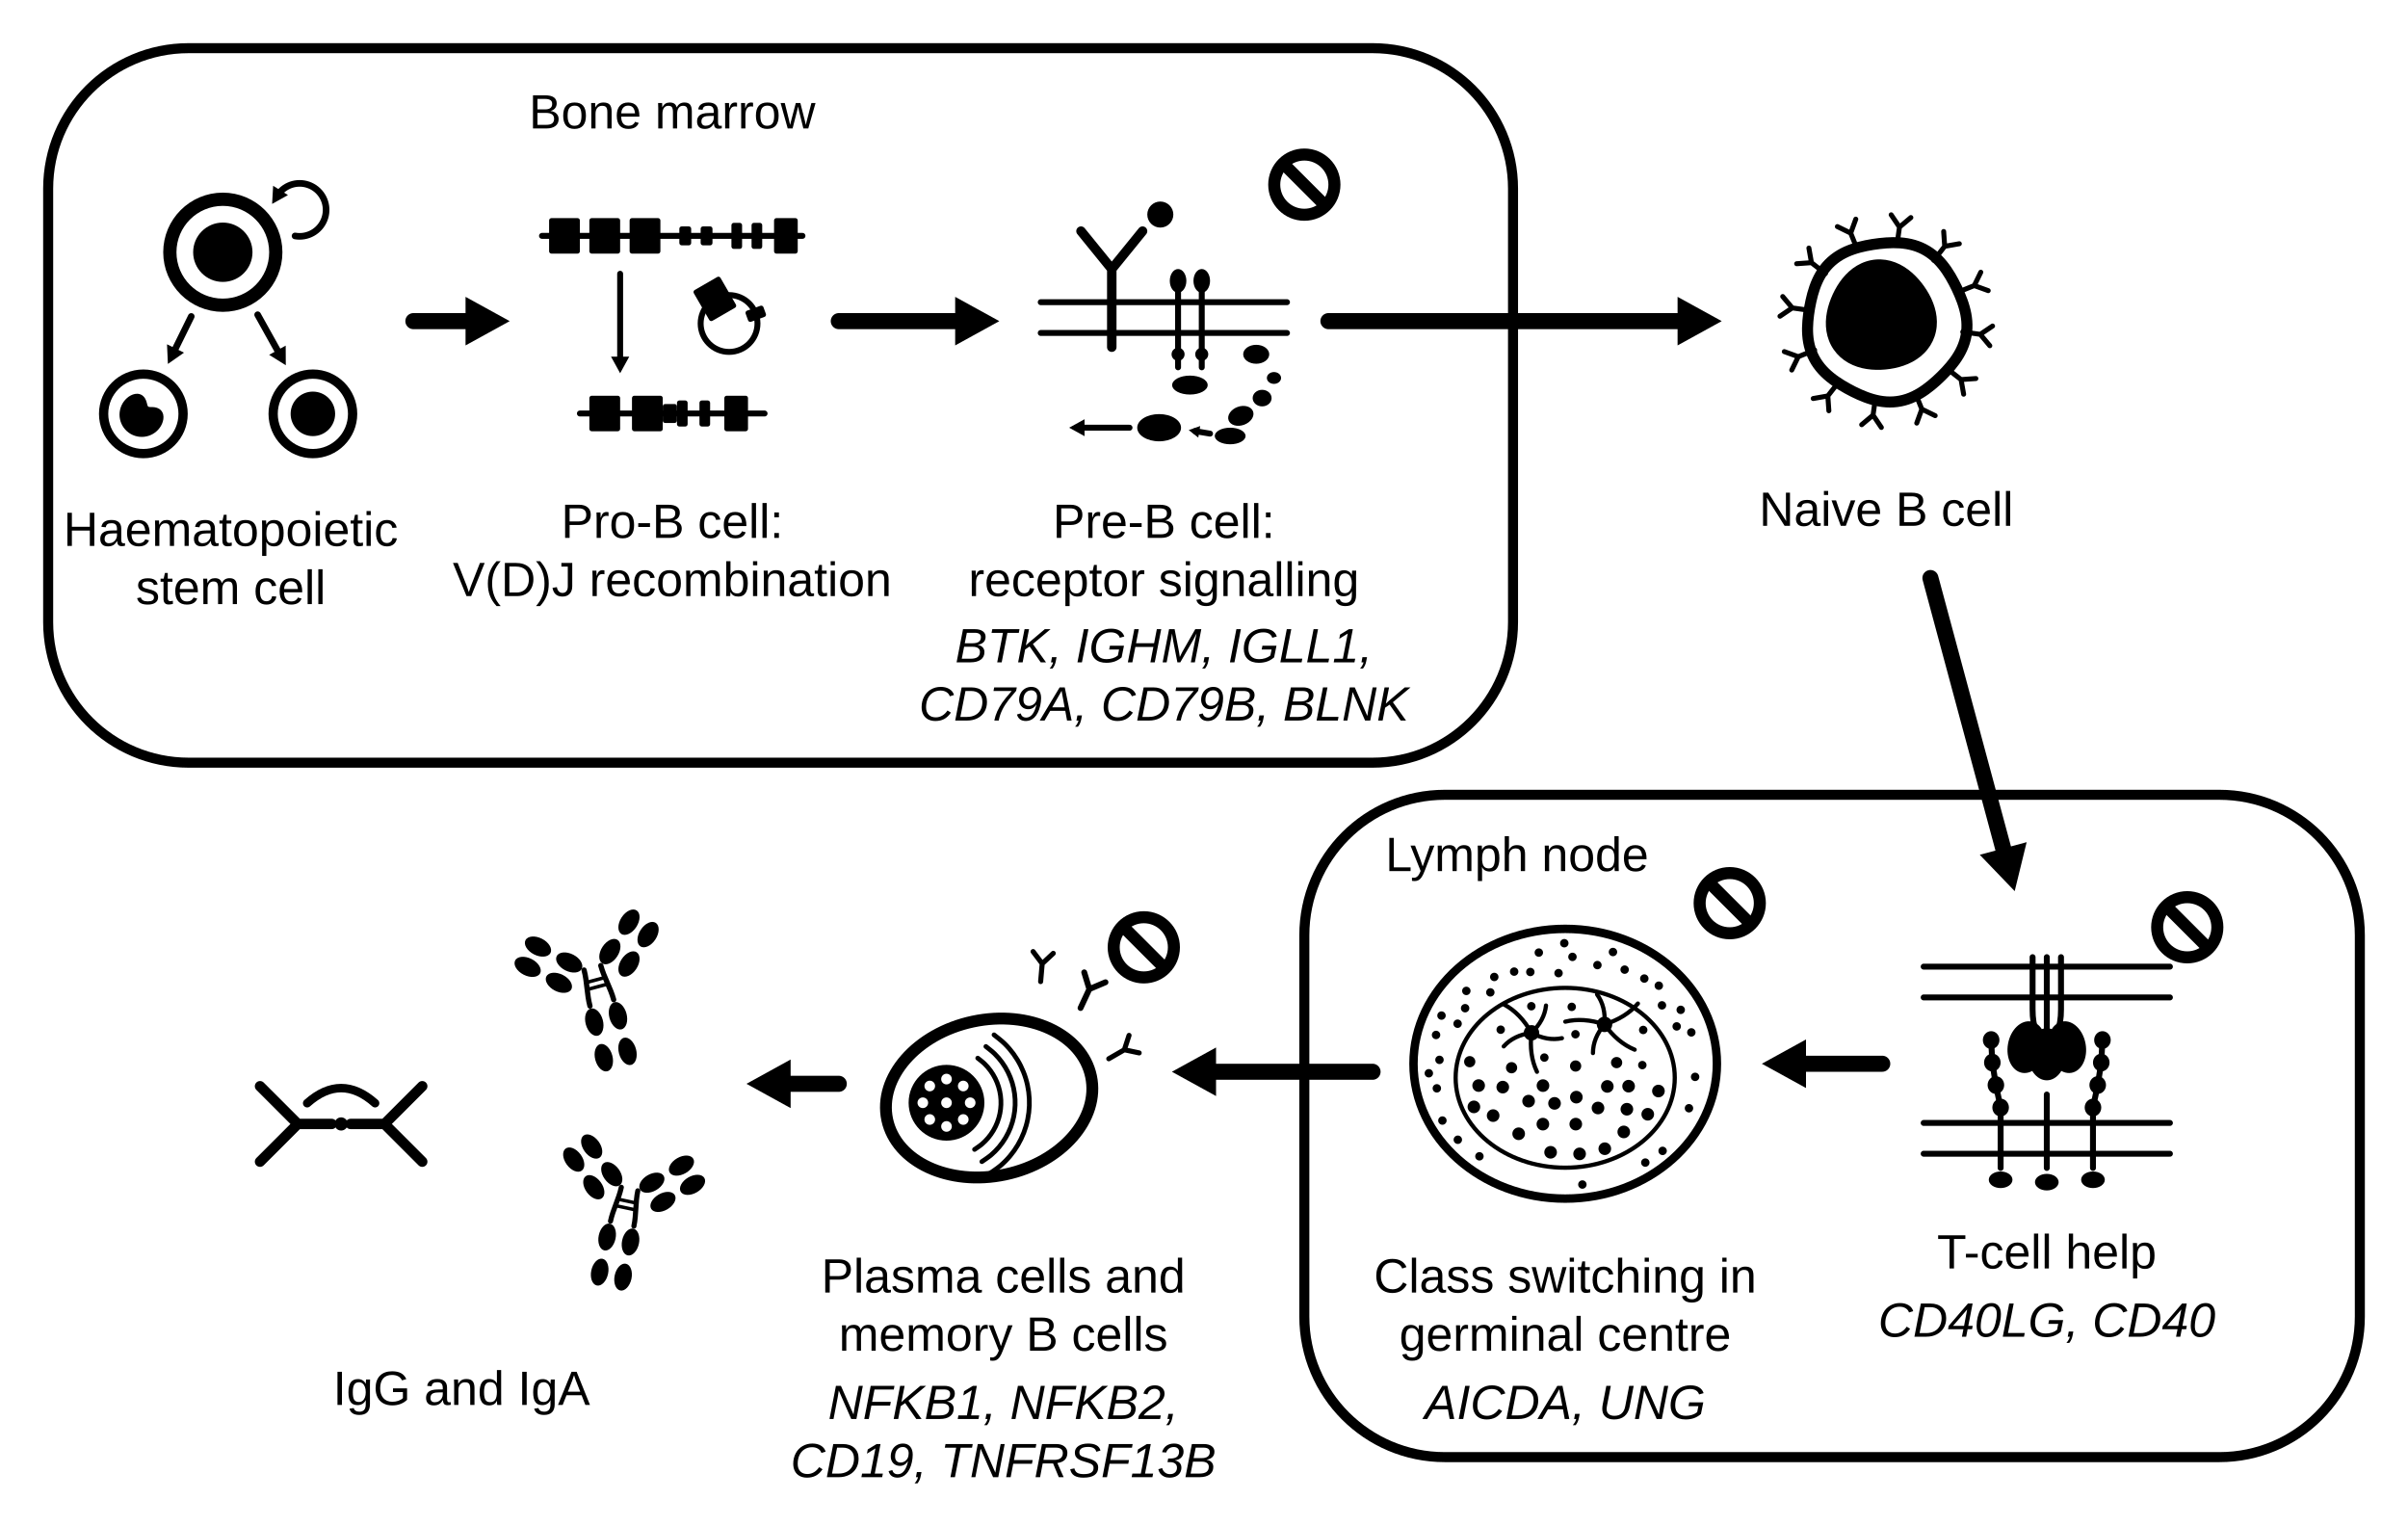
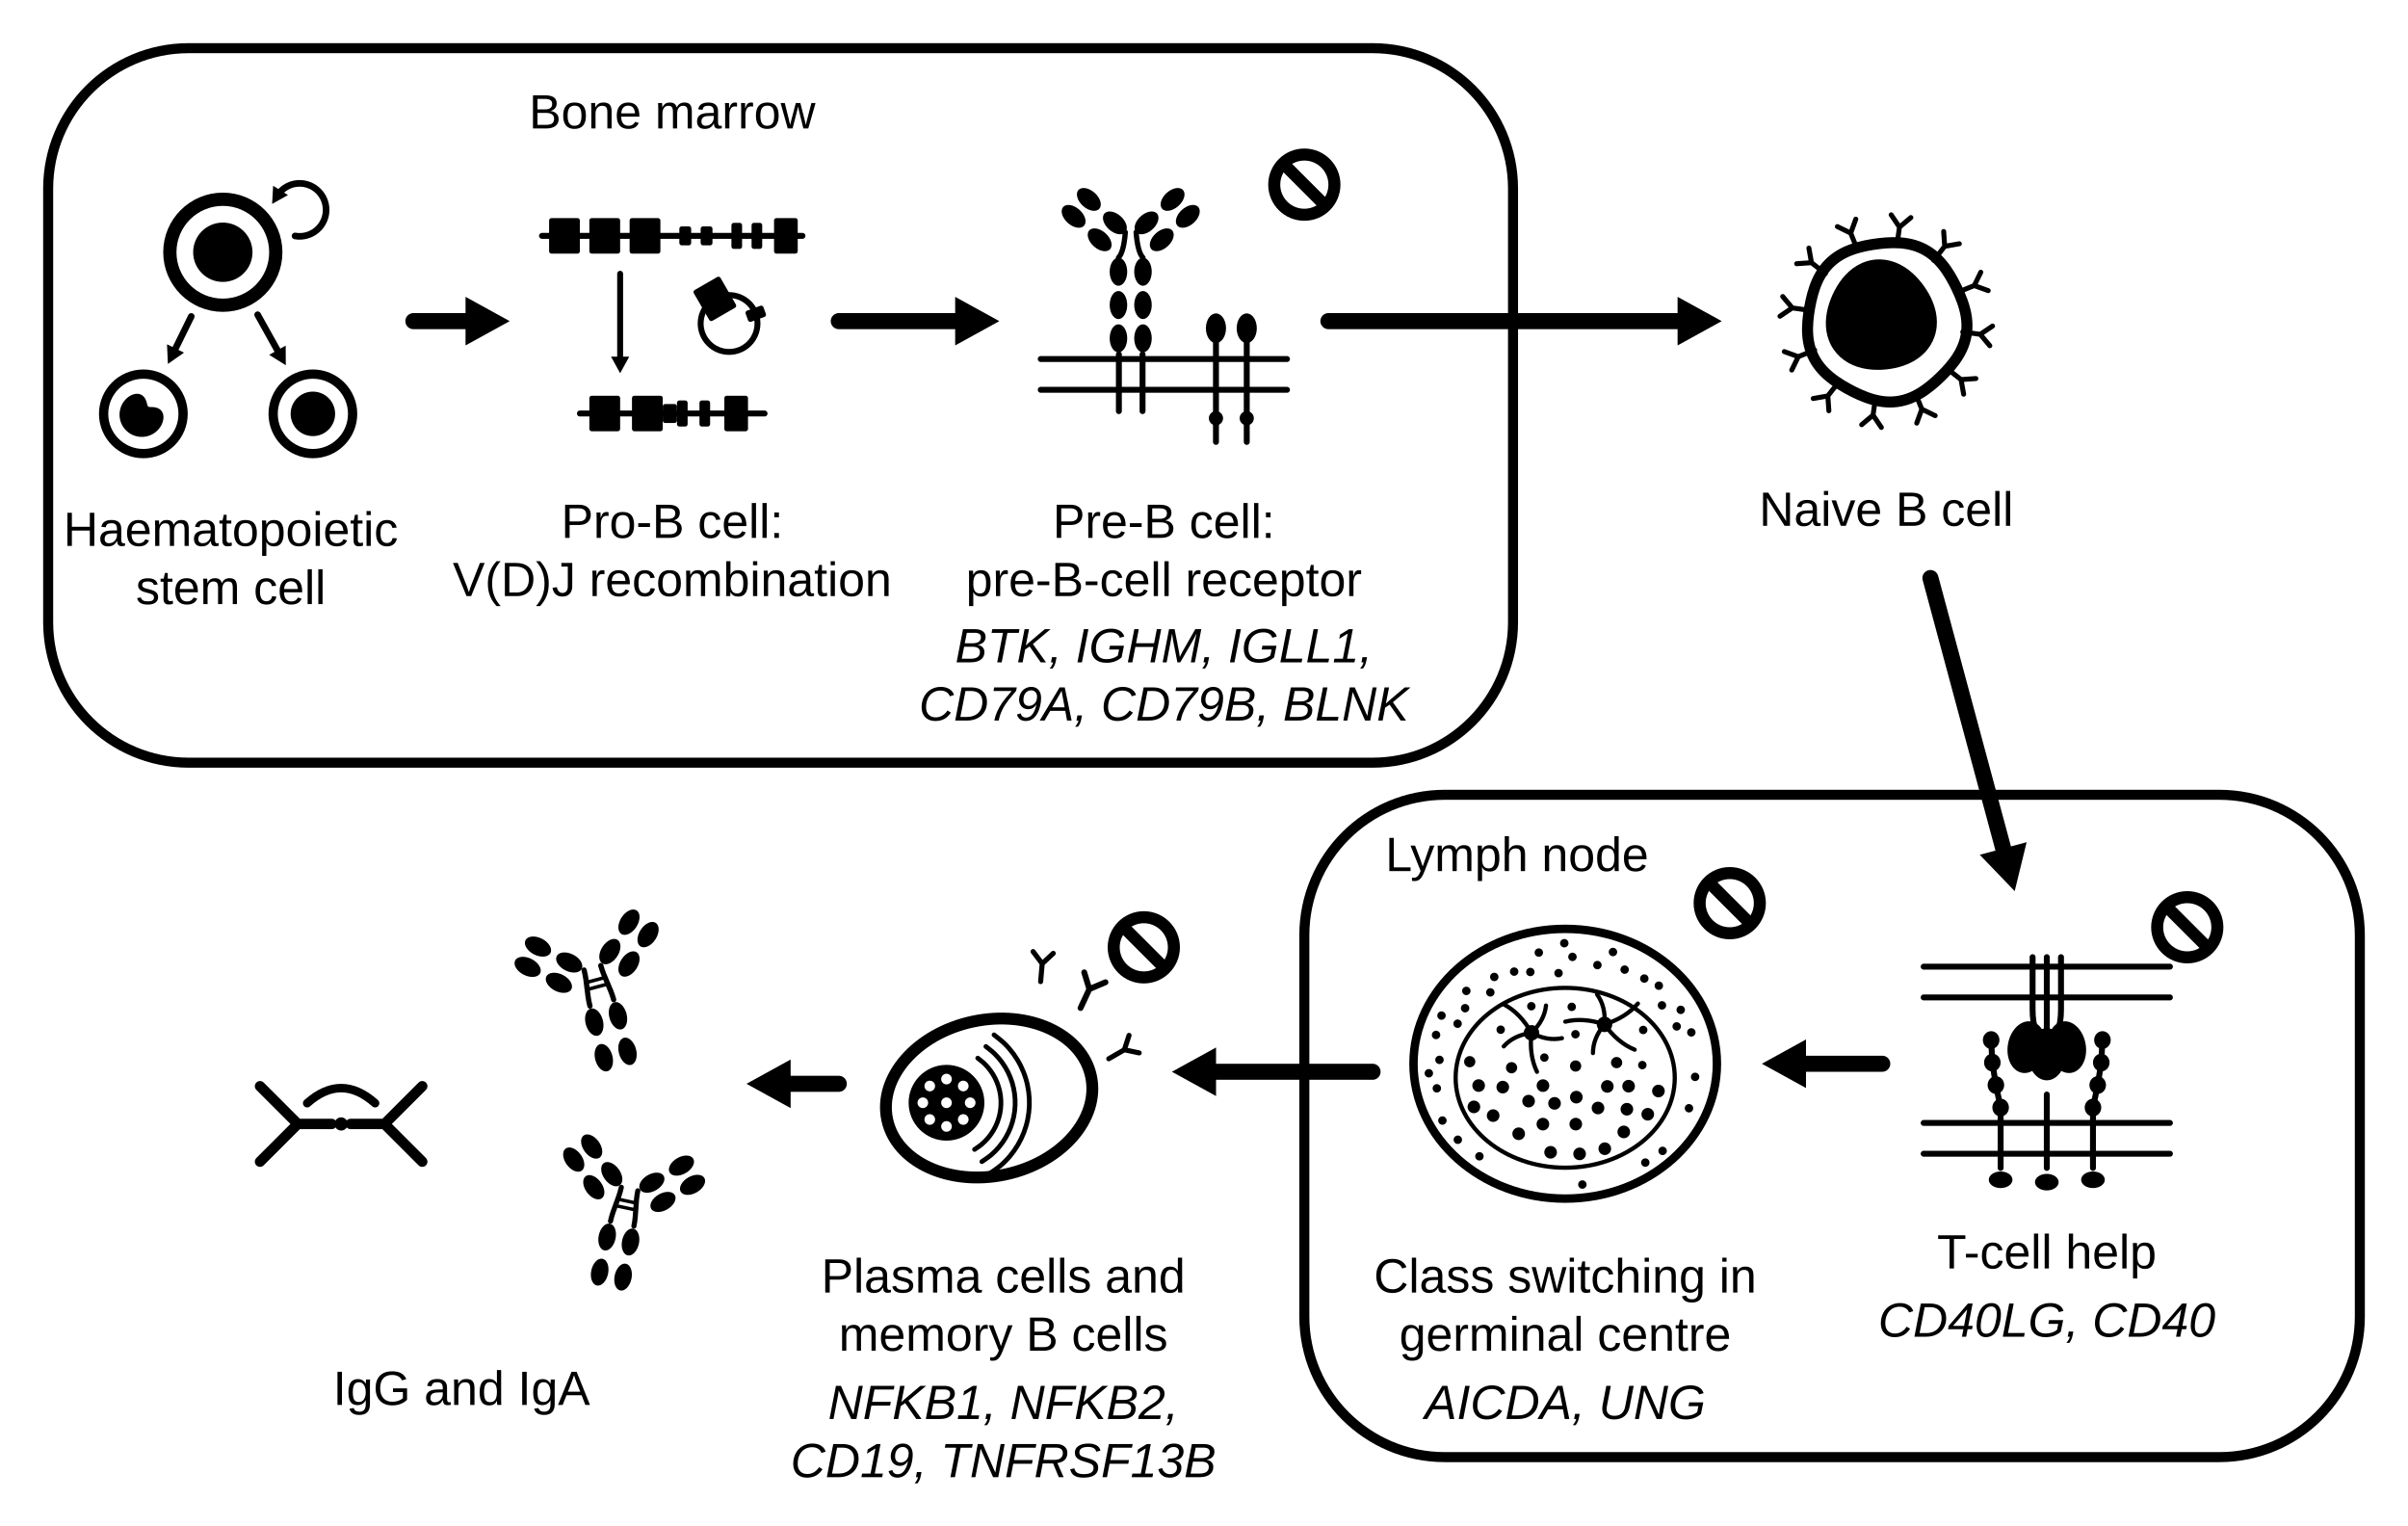
<svg xmlns="http://www.w3.org/2000/svg" viewBox="0 0 1200 760" width="1200" height="760" role="img" aria-labelledby="antibody-deficiency-blocks-mono-title">
  <defs />
  <rect x="24" y="24" width="730" height="356" rx="70" fill="none" stroke="#000000" stroke-width="5" />
  <rect x="650" y="396" width="526" height="330" rx="70" fill="none" stroke="#000000" stroke-width="5" />
  <path d="M206 160Q230 160 240.8 160" fill="none" stroke="#000000" stroke-width="8" stroke-linecap="round" />
  <polygon points="254,160 232,172.1 232,147.9" fill="#000000" />
  <path d="M418 160Q458 160 484.8 160" fill="none" stroke="#000000" stroke-width="8" stroke-linecap="round" />
  <polygon points="498,160 476,172.1 476,147.9" fill="#000000" />
  <path d="M662 160Q760 160 844.8 160" fill="none" stroke="#000000" stroke-width="8" stroke-linecap="round" />
  <polygon points="858,160 836,172.1 836,147.9" fill="#000000" />
  <path d="M962 288Q983 366 1000.57 431.25" fill="none" stroke="#000000" stroke-width="8" stroke-linecap="round" />
  <polygon points="1004,444 986.6,425.9 1009.96,419.61" fill="#000000" />
  <path d="M938 530Q908 530 891.2 530" fill="none" stroke="#000000" stroke-width="8" stroke-linecap="round" />
  <polygon points="878,530 900,517.9 900,542.1" fill="#000000" />
  <path d="M684 534Q634 534 597.2 534" fill="none" stroke="#000000" stroke-width="8" stroke-linecap="round" />
  <polygon points="584,534 606,521.9 606,546.1" fill="#000000" />
  <path d="M418 540Q395 540 385.2 540" fill="none" stroke="#000000" stroke-width="8" stroke-linecap="round" />
  <polygon points="372,540 394,527.9 394,552.1" fill="#000000" />
  <g transform="translate(115 160) scale(0.66) translate(-128 -128)">
    <path d="M176.53 63.7A20 20 0 1 0 166.11 29.61" fill="none" stroke="#000000" stroke-width="5" stroke-linecap="round" stroke-linejoin="round" />
    <polygon points="159.22,39.51 159.99,25.83 171.18,32.83" fill="#000000" />
    <path d="M98.17 124.46Q89.35 142.38 83.98 153.31" fill="none" stroke="#000000" stroke-width="5" stroke-linecap="round" stroke-linejoin="round" />
    <polygon points="80.54,160.31 79.86,145.49 92.69,151.8" fill="#000000" />
    <path d="M148.29 123.17Q158.92 142.24 165.75 154.5" fill="none" stroke="#000000" stroke-width="5" stroke-linecap="round" stroke-linejoin="round" />
    <polygon points="169.55,161.31 156.98,153.44 169.47,146.48" fill="#000000" />
    <circle cx="122" cy="76" r="40" fill="none" stroke="#000000" stroke-width="10" stroke-linecap="round" stroke-linejoin="round" />
    <circle cx="122" cy="76" r="22.4" fill="#000000" />
    <circle cx="62" cy="198" r="30" fill="none" stroke="#000000" stroke-width="7" stroke-linecap="round" stroke-linejoin="round" />
    <path d="M77 198.6C77.12 199.16 77.18 199.75 77.2 200.32C77.21 200.9 77.17 201.49 77.09 202.06C77.01 202.64 76.88 203.21 76.71 203.77C76.55 204.33 76.35 204.88 76.12 205.42C75.89 205.96 75.63 206.49 75.34 206.99C75.05 207.5 74.73 208 74.39 208.47C74.05 208.95 73.68 209.41 73.28 209.84C72.89 210.28 72.48 210.69 72.04 211.08C71.61 211.48 71.15 211.85 70.67 212.19C70.2 212.54 69.71 212.86 69.2 213.15C68.69 213.44 68.17 213.71 67.63 213.95C67.1 214.19 66.55 214.4 65.99 214.58C65.43 214.76 64.87 214.91 64.29 215.03C63.72 215.15 63.14 215.25 62.56 215.31C61.97 215.37 61.39 215.4 60.8 215.4C60.21 215.4 59.63 215.37 59.04 215.31C58.46 215.25 57.88 215.15 57.31 215.03C56.73 214.91 56.17 214.76 55.61 214.58C55.05 214.4 54.5 214.19 53.97 213.95C53.43 213.71 52.91 213.44 52.4 213.15C51.89 212.86 51.4 212.54 50.93 212.19C50.45 211.85 49.99 211.48 49.56 211.08C49.12 210.69 48.71 210.28 48.32 209.84C47.92 209.41 47.55 208.95 47.21 208.47C46.86 208 46.54 207.51 46.25 207C45.96 206.49 45.69 205.97 45.45 205.43C45.21 204.9 45 204.35 44.82 203.79C44.64 203.23 44.49 202.67 44.37 202.09C44.25 201.52 44.15 200.94 44.09 200.36C44.03 199.77 44 199.19 44 198.6C44 198.01 44.03 197.43 44.09 196.84C44.15 196.26 44.25 195.68 44.37 195.11C44.49 194.53 44.64 193.97 44.82 193.41C45 192.85 45.21 192.3 45.45 191.77C45.69 191.23 45.96 190.71 46.25 190.2C46.54 189.69 46.87 189.2 47.21 188.73C47.55 188.25 47.93 187.8 48.32 187.36C48.71 186.93 49.13 186.51 49.57 186.12C50 185.74 50.47 185.37 50.94 185.03C51.42 184.7 51.92 184.39 52.44 184.12C52.95 183.85 53.49 183.6 54.04 183.41C54.58 183.22 55.15 183.06 55.72 182.96C56.29 182.86 56.87 182.81 57.45 182.83C58.02 182.86 58.61 182.93 59.17 183.1C59.73 183.26 60.29 183.5 60.8 183.81C61.31 184.12 61.8 184.52 62.23 184.97C62.66 185.42 63.05 185.95 63.37 186.5C63.7 187.04 63.96 187.66 64.17 188.22C64.39 188.79 64.53 189.39 64.67 189.91C64.81 190.42 64.89 190.91 65.01 191.3C65.14 191.69 65.24 192.01 65.42 192.25C65.6 192.48 65.8 192.62 66.1 192.72C66.39 192.82 66.76 192.82 67.19 192.85C67.62 192.87 68.15 192.83 68.7 192.86C69.25 192.89 69.88 192.91 70.49 193.01C71.1 193.11 71.75 193.24 72.35 193.46C72.94 193.67 73.54 193.96 74.05 194.29C74.57 194.63 75.04 195.04 75.44 195.49C75.83 195.93 76.16 196.44 76.42 196.96C76.68 197.48 76.87 198.04 77 198.6Z" fill="#000000" />
    <circle cx="190" cy="198" r="30" fill="none" stroke="#000000" stroke-width="7" stroke-linecap="round" stroke-linejoin="round" />
    <circle cx="190" cy="198" r="16.8" fill="#000000" />
  </g>
  <g transform="translate(335 160) scale(0.59) translate(-128 -128)">
    <path d="M18 56H238" fill="none" stroke="#000000" stroke-width="5" stroke-linecap="round" stroke-linejoin="round" />
    <rect x="24" y="41" width="26" height="30" rx="2" fill="#000000" />
    <rect x="58" y="41" width="26" height="30" rx="2" fill="#000000" />
    <rect x="92" y="41" width="26" height="30" rx="2" fill="#000000" />
    <rect x="134" y="48" width="10" height="16" rx="2" fill="#000000" />
    <rect x="152" y="48" width="10" height="16" rx="2" fill="#000000" />
    <rect x="178" y="45" width="9" height="22" rx="2" fill="#000000" />
    <rect x="195" y="45" width="9" height="22" rx="2" fill="#000000" />
    <rect x="214" y="41" width="20" height="30" rx="2" fill="#000000" />
    <path d="M84 88Q84 130 84 163.6" fill="none" stroke="#000000" stroke-width="5" stroke-linecap="round" stroke-linejoin="round" />
    <polygon points="84,172 76.3,158 91.7,158" fill="#000000" />
    <circle cx="176" cy="130" r="24" fill="none" stroke="#000000" stroke-width="5" stroke-linecap="round" stroke-linejoin="round" />
    <g transform="rotate(-30 176 130)">
      <rect x="163" y="91" width="26" height="30" rx="2" fill="#000000" />
    </g>
    <g transform="rotate(70 176 130)">
      <rect x="171" y="98" width="10" height="16" rx="2" fill="#000000" />
    </g>
    <path d="M50 206H206" fill="none" stroke="#000000" stroke-width="5" stroke-linecap="round" stroke-linejoin="round" />
    <rect x="58" y="191" width="26" height="30" rx="2" fill="#000000" />
    <rect x="94" y="191" width="26" height="30" rx="2" fill="#000000" />
    <rect x="120" y="198" width="12" height="16" rx="2" fill="#000000" />
    <rect x="132" y="195" width="9" height="22" rx="2" fill="#000000" />
    <rect x="151" y="195" width="9" height="22" rx="2" fill="#000000" />
    <rect x="172" y="191" width="20" height="30" rx="2" fill="#000000" />
  </g>
  <g transform="translate(580 160) scale(0.59) translate(-128 -128)">
-     <path d="M24 112H232M24 138H232" fill="none" stroke="#000000" stroke-width="5" stroke-linecap="round" stroke-linejoin="round" />
-     <path d="M84 150V84M84 84L58 52M84 84L110 52" fill="none" stroke="#000000" stroke-width="8" stroke-linecap="round" stroke-linejoin="round" />
-     <circle cx="125" cy="38" r="11" fill="#000000" />
-     <path d="M140 102V167" fill="none" stroke="#000000" stroke-width="5" stroke-linecap="round" stroke-linejoin="round" />
-     <ellipse cx="140" cy="94" rx="7" ry="10" fill="#000000" />
-     <circle cx="140" cy="156" r="5.5" fill="#000000" />
-     <path d="M160 102V167" fill="none" stroke="#000000" stroke-width="5" stroke-linecap="round" stroke-linejoin="round" />
-     <ellipse cx="160" cy="94" rx="7" ry="10" fill="#000000" />
-     <circle cx="160" cy="156" r="5.5" fill="#000000" />
-     <ellipse cx="150" cy="182" rx="15" ry="8" fill="#000000" />
-     <ellipse cx="206" cy="156" rx="11" ry="8" fill="#000000" />
-     <ellipse cx="221" cy="176" rx="6" ry="5" fill="#000000" />
-     <ellipse cx="211" cy="193" rx="8" ry="7" fill="#000000" />
-     <ellipse cx="193" cy="208" rx="11" ry="8" transform="rotate(-20 193 208)" fill="#000000" />
-     <ellipse cx="184" cy="225" rx="13" ry="7" fill="#000000" />
-     <ellipse cx="124" cy="218" rx="18.5" ry="11.5" fill="#000000" />
-     <path d="M167 223Q158 221.5 154.33 220.89" fill="none" stroke="#000000" stroke-width="5" stroke-linecap="round" stroke-linejoin="round" />
-     <polygon points="149,220 158.69,216.6 157.06,226.36" fill="#000000" />
-     <path d="M99 218Q73.5 218 55.8 218" fill="none" stroke="#000000" stroke-width="5" stroke-linecap="round" stroke-linejoin="round" />
-     <polygon points="48,218 61,210.85 61,225.15" fill="#000000" />
+     <path d="M24 160H232M24 186H232" fill="none" stroke="#000000" stroke-width="5" stroke-linecap="round" stroke-linejoin="round" />
+     <path d="M95.44 52.95Q94.08 70 89.64 74.44" fill="none" stroke="#000000" stroke-width="4.44" stroke-linecap="round" stroke-linejoin="round" />
+     <ellipse cx="86.64" cy="45.03" rx="7.4" ry="11.84" transform="rotate(-48 86.64 45.03)" fill="#000000" />
+     <ellipse cx="64.64" cy="25.22" rx="7.4" ry="11.84" transform="rotate(-48 64.64 25.22)" fill="#000000" />
+     <ellipse cx="73.77" cy="59.32" rx="7.4" ry="11.84" transform="rotate(-48 73.77 59.32)" fill="#000000" />
+     <ellipse cx="51.77" cy="39.52" rx="7.4" ry="11.84" transform="rotate(-48 51.77 39.52)" fill="#000000" />
+     <ellipse cx="89.64" cy="86.28" rx="7.4" ry="11.84" fill="#000000" />
+     <ellipse cx="89.64" cy="114.4" rx="7.4" ry="11.84" fill="#000000" />
+     <ellipse cx="89.64" cy="142.52" rx="7.4" ry="11.84" fill="#000000" />
+     <path d="M104.56 52.95Q105.92 70 110.36 74.44" fill="none" stroke="#000000" stroke-width="4.44" stroke-linecap="round" stroke-linejoin="round" />
+     <ellipse cx="113.36" cy="45.03" rx="7.4" ry="11.84" transform="rotate(48 113.36 45.03)" fill="#000000" />
+     <ellipse cx="135.36" cy="25.22" rx="7.4" ry="11.84" transform="rotate(48 135.36 25.22)" fill="#000000" />
+     <ellipse cx="126.23" cy="59.32" rx="7.4" ry="11.84" transform="rotate(48 126.23 59.32)" fill="#000000" />
+     <ellipse cx="148.23" cy="39.52" rx="7.4" ry="11.84" transform="rotate(48 148.23 39.52)" fill="#000000" />
+     <ellipse cx="110.36" cy="86.28" rx="7.4" ry="11.84" fill="#000000" />
+     <ellipse cx="110.36" cy="114.4" rx="7.4" ry="11.84" fill="#000000" />
+     <ellipse cx="110.36" cy="142.52" rx="7.4" ry="11.84" fill="#000000" />
+     <path d="M90 156V204M110 156V204" fill="none" stroke="#000000" stroke-width="5" stroke-linecap="round" stroke-linejoin="round" />
+     <path d="M172 144V230" fill="none" stroke="#000000" stroke-width="5" stroke-linecap="round" stroke-linejoin="round" />
+     <ellipse cx="172" cy="134" rx="8.5" ry="12.5" fill="#000000" />
+     <circle cx="172" cy="210" r="6" fill="#000000" />
+     <path d="M198 144V230" fill="none" stroke="#000000" stroke-width="5" stroke-linecap="round" stroke-linejoin="round" />
+     <ellipse cx="198" cy="134" rx="8.5" ry="12.5" fill="#000000" />
+     <circle cx="198" cy="210" r="6" fill="#000000" />
  </g>
  <g transform="translate(940 160) scale(0.55) translate(-128 -128)">
    <g transform="rotate(8 128 128)">
      <path d="M0 6L0 -10M0 -10L-9 -20M0 -10L9 -20" transform="translate(128 52) rotate(0) scale(1)" fill="none" stroke="#000000" stroke-width="4.5" stroke-linecap="round" stroke-linejoin="round" />
    </g>
    <g transform="rotate(38 128 128)">
      <path d="M0 6L0 -10M0 -10L-9 -20M0 -10L9 -20" transform="translate(128 52) rotate(0) scale(1)" fill="none" stroke="#000000" stroke-width="4.5" stroke-linecap="round" stroke-linejoin="round" />
    </g>
    <g transform="rotate(68 128 128)">
      <path d="M0 6L0 -10M0 -10L-9 -20M0 -10L9 -20" transform="translate(128 52) rotate(0) scale(1)" fill="none" stroke="#000000" stroke-width="4.5" stroke-linecap="round" stroke-linejoin="round" />
    </g>
    <g transform="rotate(98 128 128)">
      <path d="M0 6L0 -10M0 -10L-9 -20M0 -10L9 -20" transform="translate(128 52) rotate(0) scale(1)" fill="none" stroke="#000000" stroke-width="4.5" stroke-linecap="round" stroke-linejoin="round" />
    </g>
    <g transform="rotate(128 128 128)">
      <path d="M0 6L0 -10M0 -10L-9 -20M0 -10L9 -20" transform="translate(128 52) rotate(0) scale(1)" fill="none" stroke="#000000" stroke-width="4.5" stroke-linecap="round" stroke-linejoin="round" />
    </g>
    <g transform="rotate(158 128 128)">
      <path d="M0 6L0 -10M0 -10L-9 -20M0 -10L9 -20" transform="translate(128 52) rotate(0) scale(1)" fill="none" stroke="#000000" stroke-width="4.5" stroke-linecap="round" stroke-linejoin="round" />
    </g>
    <g transform="rotate(188 128 128)">
      <path d="M0 6L0 -10M0 -10L-9 -20M0 -10L9 -20" transform="translate(128 52) rotate(0) scale(1)" fill="none" stroke="#000000" stroke-width="4.5" stroke-linecap="round" stroke-linejoin="round" />
    </g>
    <g transform="rotate(218 128 128)">
      <path d="M0 6L0 -10M0 -10L-9 -20M0 -10L9 -20" transform="translate(128 52) rotate(0) scale(1)" fill="none" stroke="#000000" stroke-width="4.5" stroke-linecap="round" stroke-linejoin="round" />
    </g>
    <g transform="rotate(248 128 128)">
      <path d="M0 6L0 -10M0 -10L-9 -20M0 -10L9 -20" transform="translate(128 52) rotate(0) scale(1)" fill="none" stroke="#000000" stroke-width="4.5" stroke-linecap="round" stroke-linejoin="round" />
    </g>
    <g transform="rotate(278 128 128)">
      <path d="M0 6L0 -10M0 -10L-9 -20M0 -10L9 -20" transform="translate(128 52) rotate(0) scale(1)" fill="none" stroke="#000000" stroke-width="4.5" stroke-linecap="round" stroke-linejoin="round" />
    </g>
    <g transform="rotate(308 128 128)">
      <path d="M0 6L0 -10M0 -10L-9 -20M0 -10L9 -20" transform="translate(128 52) rotate(0) scale(1)" fill="none" stroke="#000000" stroke-width="4.5" stroke-linecap="round" stroke-linejoin="round" />
    </g>
    <g transform="rotate(338 128 128)">
      <path d="M0 6L0 -10M0 -10L-9 -20M0 -10L9 -20" transform="translate(128 52) rotate(0) scale(1)" fill="none" stroke="#000000" stroke-width="4.5" stroke-linecap="round" stroke-linejoin="round" />
    </g>
    <path d="M200.97 128C201.13 130.12 201.18 132.27 201.08 134.39C200.98 136.52 200.75 138.66 200.38 140.76C200.01 142.86 199.5 144.95 198.86 146.99C198.22 149.02 197.44 151.02 196.56 152.95C195.69 154.89 194.68 156.77 193.6 158.59C192.53 160.41 191.35 162.17 190.13 163.87C188.9 165.57 187.6 167.21 186.27 168.8C184.94 170.4 183.56 171.94 182.16 173.44C180.76 174.95 179.32 176.42 177.85 177.85C176.39 179.29 174.9 180.7 173.38 182.08C171.85 183.45 170.3 184.81 168.69 186.11C167.09 187.42 165.45 188.7 163.74 189.91C162.04 191.12 160.3 192.3 158.48 193.38C156.67 194.45 154.8 195.47 152.88 196.36C150.96 197.26 148.97 198.07 146.95 198.74C144.93 199.4 142.85 199.96 140.76 200.36C138.67 200.77 136.53 201.04 134.4 201.17C132.27 201.3 130.12 201.28 128 201.15C125.88 201.01 123.75 200.73 121.67 200.36C119.59 199.98 117.52 199.47 115.5 198.9C113.47 198.33 111.48 197.65 109.53 196.93C107.57 196.21 105.66 195.41 103.77 194.58C101.88 193.74 100.02 192.86 98.18 191.94C96.35 191.02 94.53 190.07 92.74 189.07C90.94 188.08 89.16 187.06 87.41 185.97C85.65 184.89 83.9 183.77 82.2 182.58C80.5 181.39 78.8 180.15 77.18 178.82C75.55 177.49 73.95 176.1 72.45 174.61C70.95 173.13 69.49 171.56 68.15 169.91C66.81 168.26 65.55 166.51 64.42 164.71C63.3 162.9 62.28 161 61.39 159.06C60.51 157.12 59.75 155.1 59.12 153.07C58.49 151.04 58 148.94 57.62 146.86C57.24 144.77 57 142.65 56.84 140.55C56.68 138.44 56.64 136.33 56.66 134.24C56.68 132.15 56.81 130.07 56.97 128C57.13 125.93 57.36 123.88 57.63 121.84C57.9 119.8 58.22 117.78 58.57 115.76C58.93 113.74 59.32 111.73 59.77 109.72C60.21 107.71 60.69 105.7 61.25 103.7C61.8 101.71 62.4 99.71 63.1 97.73C63.79 95.76 64.55 93.79 65.42 91.87C66.29 89.95 67.24 88.04 68.31 86.21C69.39 84.38 70.56 82.58 71.85 80.88C73.13 79.19 74.54 77.55 76.03 76.03C77.53 74.51 79.14 73.08 80.81 71.77C82.49 70.45 84.27 69.25 86.1 68.15C87.92 67.06 89.82 66.09 91.74 65.2C93.67 64.32 95.65 63.56 97.63 62.87C99.61 62.17 101.62 61.59 103.63 61.05C105.64 60.51 107.66 60.06 109.68 59.64C111.7 59.23 113.73 58.87 115.75 58.55C117.78 58.23 119.81 57.95 121.85 57.72C123.89 57.48 125.94 57.28 128 57.15C130.06 57.01 132.14 56.91 134.22 56.9C136.3 56.89 138.41 56.94 140.5 57.09C142.6 57.25 144.71 57.48 146.8 57.84C148.89 58.2 150.98 58.66 153.02 59.26C155.06 59.86 157.09 60.58 159.04 61.43C160.99 62.28 162.91 63.27 164.74 64.37C166.57 65.46 168.33 66.7 170 68.02C171.67 69.33 173.26 70.78 174.76 72.27C176.26 73.77 177.67 75.37 179 77C180.34 78.63 181.58 80.33 182.76 82.05C183.94 83.77 185.05 85.54 186.11 87.31C187.17 89.09 188.17 90.89 189.13 92.71C190.1 94.52 191.02 96.35 191.9 98.2C192.78 100.06 193.64 101.92 194.44 103.82C195.24 105.72 196.02 107.63 196.72 109.59C197.42 111.54 198.09 113.52 198.65 115.54C199.22 117.56 199.73 119.61 200.12 121.69C200.5 123.77 200.81 125.88 200.97 128Z" fill="none" stroke="#000000" stroke-width="10" stroke-linecap="round" stroke-linejoin="round" />
    <path d="M173.59 124C173.76 125.47 173.86 126.96 173.87 128.45C173.89 129.94 173.83 131.45 173.69 132.94C173.54 134.43 173.32 135.93 173 137.4C172.69 138.87 172.3 140.34 171.82 141.77C171.34 143.2 170.77 144.61 170.13 145.98C169.48 147.34 168.75 148.68 167.96 149.96C167.16 151.23 166.28 152.47 165.34 153.65C164.41 154.83 163.4 155.95 162.34 157.01C161.29 158.07 160.17 159.08 159.02 160.02C157.86 160.95 156.65 161.83 155.42 162.64C154.19 163.46 152.92 164.2 151.64 164.9C150.35 165.59 149.03 166.21 147.7 166.79C146.38 167.37 145.03 167.88 143.68 168.35C142.33 168.82 140.97 169.23 139.6 169.61C138.23 169.98 136.86 170.3 135.48 170.59C134.11 170.87 132.73 171.11 131.34 171.32C129.96 171.53 128.57 171.69 127.18 171.82C125.79 171.95 124.4 172.04 123 172.09C121.6 172.14 120.2 172.15 118.79 172.12C117.38 172.09 115.97 172.02 114.55 171.9C113.14 171.78 111.72 171.62 110.3 171.39C108.88 171.17 107.46 170.9 106.05 170.57C104.64 170.23 103.23 169.84 101.84 169.38C100.45 168.93 99.06 168.41 97.7 167.81C96.35 167.22 95.01 166.56 93.71 165.83C92.41 165.1 91.14 164.3 89.92 163.43C88.7 162.56 87.51 161.61 86.39 160.61C85.27 159.6 84.2 158.52 83.2 157.39C82.21 156.26 81.27 155.06 80.41 153.83C79.55 152.59 78.75 151.29 78.04 149.96C77.33 148.63 76.7 147.24 76.15 145.85C75.6 144.45 75.13 143.01 74.74 141.57C74.35 140.12 74.04 138.65 73.8 137.18C73.57 135.71 73.41 134.23 73.32 132.76C73.23 131.29 73.22 129.81 73.27 128.35C73.31 126.89 73.43 125.44 73.59 124C73.76 122.56 73.98 121.14 74.25 119.74C74.52 118.33 74.84 116.94 75.2 115.57C75.56 114.2 75.97 112.85 76.41 111.52C76.85 110.18 77.33 108.87 77.85 107.57C78.36 106.27 78.91 104.98 79.5 103.71C80.08 102.45 80.7 101.19 81.35 99.96C82.01 98.72 82.7 97.5 83.43 96.29C84.16 95.09 84.93 93.9 85.74 92.73C86.55 91.57 87.4 90.42 88.3 89.3C89.21 88.19 90.15 87.09 91.15 86.04C92.14 84.98 93.18 83.95 94.28 82.98C95.37 82 96.51 81.06 97.7 80.19C98.89 79.31 100.14 78.48 101.42 77.72C102.7 76.96 104.03 76.26 105.4 75.64C106.76 75.02 108.17 74.46 109.6 74C111.03 73.53 112.5 73.14 113.98 72.84C115.46 72.54 116.96 72.32 118.47 72.2C119.97 72.07 121.49 72.04 123 72.09C124.51 72.14 126.02 72.28 127.51 72.5C128.99 72.73 130.47 73.04 131.92 73.42C133.36 73.8 134.79 74.27 136.18 74.8C137.57 75.33 138.93 75.94 140.25 76.6C141.57 77.26 142.86 77.99 144.1 78.75C145.34 79.52 146.54 80.35 147.7 81.21C148.87 82.07 149.99 82.98 151.07 83.92C152.15 84.85 153.19 85.82 154.2 86.82C155.2 87.82 156.17 88.85 157.1 89.9C158.04 90.94 158.94 92.02 159.81 93.11C160.68 94.21 161.51 95.33 162.32 96.47C163.13 97.61 163.9 98.77 164.65 99.96C165.39 101.14 166.1 102.35 166.78 103.58C167.46 104.82 168.11 106.08 168.71 107.36C169.31 108.65 169.88 109.96 170.39 111.3C170.91 112.64 171.39 114.01 171.8 115.39C172.22 116.78 172.59 118.2 172.89 119.64C173.18 121.07 173.43 122.53 173.59 124Z" fill="#000000" />
  </g>
  <g transform="translate(1020 530) scale(0.59) translate(-128 -128)">
    <path d="M24 46H232M24 72H232M24 178H232M24 204H232" fill="none" stroke="#000000" stroke-width="5" stroke-linecap="round" stroke-linejoin="round" />
    <path d="M116 38V82Q116 94 119 100M128 38V98M140 38V82Q140 94 137 100" fill="none" stroke="#000000" stroke-width="5" stroke-linecap="round" stroke-linejoin="round" />
    <path d="M107.18 135.67A22 16 100 1 0 114.82 92.33A22 16 100 1 0 107.18 135.67ZM148.82 135.67A22 16 80 1 0 141.18 92.33A22 16 80 1 0 148.82 135.67ZM128 142A22 16 90 1 0 128 98A22 16 90 1 0 128 142Z" fill="#000000" />
    <path d="M81 108L82 127L85 146L89 165V216" fill="none" stroke="#000000" stroke-width="5" stroke-linecap="round" stroke-linejoin="round" />
    <ellipse cx="81" cy="108" rx="7" ry="7.5" fill="#000000" />
    <ellipse cx="82" cy="127" rx="7" ry="7.5" fill="#000000" />
    <ellipse cx="85" cy="146" rx="7" ry="7.5" fill="#000000" />
    <ellipse cx="89" cy="165" rx="7" ry="7.5" fill="#000000" />
    <path d="M175 108L174 127L171 146L167 165V216" fill="none" stroke="#000000" stroke-width="5" stroke-linecap="round" stroke-linejoin="round" />
    <ellipse cx="175" cy="108" rx="7" ry="7.5" fill="#000000" />
    <ellipse cx="174" cy="127" rx="7" ry="7.5" fill="#000000" />
    <ellipse cx="171" cy="146" rx="7" ry="7.5" fill="#000000" />
    <ellipse cx="167" cy="165" rx="7" ry="7.5" fill="#000000" />
    <path d="M128 154V216" fill="none" stroke="#000000" stroke-width="5" stroke-linecap="round" stroke-linejoin="round" />
    <ellipse cx="89" cy="226" rx="10" ry="7" fill="#000000" />
    <ellipse cx="167" cy="226" rx="10" ry="7" fill="#000000" />
    <ellipse cx="128" cy="228" rx="10" ry="7" fill="#000000" />
  </g>
  <g transform="translate(780 530) scale(0.7) translate(-128 -128)">
    <ellipse cx="128" cy="128" rx="108" ry="96" fill="none" stroke="#000000" stroke-width="6" stroke-linecap="round" stroke-linejoin="round" />
    <ellipse cx="128" cy="138" rx="78" ry="64" fill="none" stroke="#000000" stroke-width="3" stroke-linecap="round" stroke-linejoin="round" />
    <circle cx="109.22" cy="48.88" r="3" fill="#000000" />
    <circle cx="162.01" cy="48.48" r="3" fill="#000000" />
    <circle cx="103.18" cy="62.7" r="3" fill="#000000" />
    <circle cx="56.75" cy="88.47" r="3" fill="#000000" />
    <circle cx="40.58" cy="168.44" r="3" fill="#000000" />
    <circle cx="51.56" cy="182.1" r="3" fill="#000000" />
    <circle cx="51.4" cy="99.51" r="3" fill="#000000" />
    <circle cx="170.32" cy="61.02" r="3" fill="#000000" />
    <circle cx="150.94" cy="57.79" r="3" fill="#000000" />
    <circle cx="127.36" cy="42.21" r="3" fill="#000000" />
    <circle cx="74.7" cy="77.21" r="3" fill="#000000" />
    <circle cx="217.79" cy="105.69" r="3" fill="#000000" />
    <circle cx="140.23" cy="213.98" r="3" fill="#000000" />
    <circle cx="77.51" cy="66.23" r="3" fill="#000000" />
    <circle cx="30.92" cy="134.78" r="3" fill="#000000" />
    <circle cx="57.62" cy="76.16" r="3" fill="#000000" />
    <circle cx="36.62" cy="145.51" r="3" fill="#000000" />
    <circle cx="36.06" cy="107.51" r="3" fill="#000000" />
    <circle cx="66.94" cy="193.89" r="3" fill="#000000" />
    <circle cx="210.24" cy="89.64" r="3" fill="#000000" />
    <circle cx="197.35" cy="190.03" r="3" fill="#000000" />
    <circle cx="220.49" cy="137.35" r="3" fill="#000000" />
    <circle cx="123.26" cy="63.51" r="3" fill="#000000" />
    <circle cx="196.89" cy="86.44" r="3" fill="#000000" />
    <circle cx="194.65" cy="72.45" r="3" fill="#000000" />
    <circle cx="39.94" cy="93.73" r="3" fill="#000000" />
    <circle cx="216.12" cy="159.68" r="3" fill="#000000" />
    <circle cx="185.03" cy="198.35" r="3" fill="#000000" />
    <circle cx="38.5" cy="125.24" r="3" fill="#000000" />
    <circle cx="133.17" cy="51.95" r="3" fill="#000000" />
    <circle cx="91.66" cy="62.43" r="3" fill="#000000" />
    <circle cx="207.37" cy="101.43" r="3" fill="#000000" />
    <circle cx="184.32" cy="67.37" r="3" fill="#000000" />
    <circle cx="117.61" cy="191.03" r="4.5" fill="#000000" />
    <circle cx="135.53" cy="170.98" r="4.5" fill="#000000" />
    <circle cx="171.91" cy="160.38" r="4.5" fill="#000000" />
    <circle cx="76.7" cy="164.92" r="4.5" fill="#000000" />
    <circle cx="94.88" cy="177.84" r="4.5" fill="#000000" />
    <circle cx="101.94" cy="154.61" r="4.5" fill="#000000" />
    <circle cx="156.19" cy="188.48" r="4.5" fill="#000000" />
    <circle cx="194.37" cy="147.43" r="4.5" fill="#000000" />
    <circle cx="157.98" cy="144.14" r="4.5" fill="#000000" />
    <circle cx="169.7" cy="176.53" r="4.5" fill="#000000" />
    <circle cx="83.55" cy="144.64" r="4.5" fill="#000000" />
    <circle cx="135.93" cy="151.78" r="4.5" fill="#000000" />
    <circle cx="112.18" cy="143.57" r="4.5" fill="#000000" />
    <circle cx="186.77" cy="163.96" r="4.5" fill="#000000" />
    <circle cx="138.25" cy="192.16" r="4.5" fill="#000000" />
    <circle cx="151.35" cy="159.5" r="4.5" fill="#000000" />
    <circle cx="66.38" cy="143.53" r="4.5" fill="#000000" />
    <circle cx="112.11" cy="170.99" r="4.5" fill="#000000" />
    <circle cx="120.41" cy="156.21" r="4.5" fill="#000000" />
    <circle cx="173.14" cy="143.97" r="4.5" fill="#000000" />
    <circle cx="63" cy="158.71" r="4.5" fill="#000000" />
    <path d="M104 106Q115.22 112.04 125.67 109.82M104 106Q102.18 121.81 107.9 133.73M104 106Q91.37 107.71 84.23 115.64M104 106Q96.18 92.14 84.55 85.86M104 106Q113.21 97.19 114.33 86.58M156 100Q165.23 112.96 177.45 118M156 100Q147.76 109.72 147.76 120.4M156 100Q140.92 94.94 128.07 98.05M156 100Q156.95 87.29 150.68 78.65M156 100Q171.18 95.23 179.75 85.16" fill="none" stroke="#000000" stroke-width="3" stroke-linecap="round" stroke-linejoin="round" />
    <circle cx="104" cy="106" r="5.5" fill="#000000" />
    <circle cx="156" cy="100" r="5.5" fill="#000000" />
    <circle cx="182.91" cy="128.97" r="3" fill="#000000" />
    <circle cx="82.08" cy="103.77" r="3" fill="#000000" />
    <circle cx="132.65" cy="87.52" r="3" fill="#000000" />
    <circle cx="183.54" cy="103.96" r="3" fill="#000000" />
    <circle cx="113.16" cy="123.61" r="3" fill="#000000" />
    <circle cx="135.3" cy="107" r="3" fill="#000000" />
    <circle cx="103.89" cy="87.06" r="3" fill="#000000" />
    <circle cx="60.03" cy="126.54" r="4" fill="#000000" />
    <circle cx="164.6" cy="127.19" r="4" fill="#000000" />
    <circle cx="89.82" cy="130.83" r="4" fill="#000000" />
    <circle cx="135.41" cy="129.62" r="4" fill="#000000" />
  </g>
  <g transform="translate(500 540) scale(0.59) translate(-128 -128)">
    <ellipse cx="116" cy="140" rx="88" ry="66" transform="rotate(-12 116 140)" fill="none" stroke="#000000" stroke-width="10" stroke-linecap="round" stroke-linejoin="round" />
    <path d="M106.38 106.32C107.36 107.13 110.44 109.42 112.24 111.19C114.05 112.96 115.73 114.91 117.21 116.96C118.7 119.01 120.04 121.21 121.17 123.47C122.3 125.74 123.25 128.13 123.99 130.55C124.73 132.97 125.28 135.49 125.61 138C125.94 140.5 126.06 143.08 125.97 145.61C125.88 148.13 125.58 150.69 125.08 153.17C124.57 155.65 123.85 158.12 122.94 160.48C122.04 162.85 120.92 165.17 119.63 167.35C118.35 169.53 116.86 171.63 115.24 173.57C113.61 175.51 111.8 177.34 109.87 178.98C107.95 180.62 104.72 182.69 103.69 183.43" fill="none" stroke="#000000" stroke-width="4" stroke-linecap="round" stroke-linejoin="round" />
    <path d="M113.27 96.49C114.5 97.51 118.38 100.39 120.65 102.63C122.93 104.87 125.05 107.33 126.92 109.91C128.8 112.49 130.48 115.26 131.91 118.12C133.33 120.98 134.53 123.99 135.47 127.04C136.4 130.09 137.09 133.27 137.5 136.43C137.92 139.59 138.08 142.84 137.96 146.02C137.85 149.21 137.47 152.44 136.84 155.56C136.2 158.69 135.29 161.81 134.15 164.79C133 167.76 131.59 170.69 129.97 173.44C128.35 176.19 126.48 178.84 124.43 181.28C122.38 183.73 120.09 186.03 117.67 188.1C115.24 190.18 111.17 192.78 109.87 193.72" fill="none" stroke="#000000" stroke-width="4" stroke-linecap="round" stroke-linejoin="round" />
    <path d="M120.15 86.66C121.64 87.89 126.32 91.37 129.06 94.07C131.81 96.77 134.37 99.74 136.63 102.86C138.89 105.97 140.93 109.32 142.65 112.77C144.36 116.21 145.82 119.85 146.94 123.53C148.07 127.22 148.9 131.05 149.4 134.86C149.9 138.68 150.09 142.59 149.96 146.44C149.82 150.29 149.36 154.18 148.59 157.96C147.83 161.73 146.73 165.49 145.35 169.09C143.97 172.68 142.27 176.21 140.31 179.53C138.36 182.85 136.1 186.05 133.62 189C131.15 191.95 128.39 194.73 125.46 197.23C122.53 199.73 117.62 202.87 116.05 204" fill="none" stroke="#000000" stroke-width="4" stroke-linecap="round" stroke-linejoin="round" />
    <path d="M48 144a32 32 0 1 0 64 0a32 32 0 1 0 -64 0ZM75.5 144a4.5 4.5 0 1 0 9 0a4.5 4.5 0 1 0 -9 0ZM95.5 144a4.5 4.5 0 1 0 9 0a4.5 4.5 0 1 0 -9 0ZM89.64 158.14a4.5 4.5 0 1 0 9 0a4.5 4.5 0 1 0 -9 0ZM75.5 164a4.5 4.5 0 1 0 9 0a4.5 4.5 0 1 0 -9 0ZM61.36 158.14a4.5 4.5 0 1 0 9 0a4.5 4.5 0 1 0 -9 0ZM55.5 144a4.5 4.5 0 1 0 9 0a4.5 4.5 0 1 0 -9 0ZM61.36 129.86a4.5 4.5 0 1 0 9 0a4.5 4.5 0 1 0 -9 0ZM75.5 124a4.5 4.5 0 1 0 9 0a4.5 4.5 0 1 0 -9 0ZM89.64 129.86a4.5 4.5 0 1 0 9 0a4.5 4.5 0 1 0 -9 0Z" fill-rule="evenodd" fill="#000000" />
    <path d="M0 6L0 -10M0 -10L-9 -20M0 -10L9 -20" transform="translate(196 58) rotate(25) scale(1.1)" fill="none" stroke="#000000" stroke-width="4.5" stroke-linecap="round" stroke-linejoin="round" />
    <path d="M0 6L0 -10M0 -10L-9 -20M0 -10L9 -20" transform="translate(222 104) rotate(60) scale(0.95)" fill="none" stroke="#000000" stroke-width="4.5" stroke-linecap="round" stroke-linejoin="round" />
    <path d="M0 6L0 -10M0 -10L-9 -20M0 -10L9 -20" transform="translate(160 36) rotate(5) scale(0.95)" fill="none" stroke="#000000" stroke-width="4.5" stroke-linecap="round" stroke-linejoin="round" />
  </g>
  <g transform="translate(300 500) rotate(-15) scale(0.39) translate(-128 -128)">
    <g transform="translate(128 126) scale(1.12) translate(-128 -126)">
      <path d="M118.12 85.61C118.12 99.61 114 113 114 127" fill="none" stroke="#000000" stroke-width="6" stroke-linecap="round" stroke-linejoin="round" />
      <ellipse cx="104" cy="72.9" rx="10" ry="16" transform="rotate(-48 104 72.9)" fill="#000000" />
      <ellipse cx="74.27" cy="46.13" rx="10" ry="16" transform="rotate(-48 74.27 46.13)" fill="#000000" />
      <ellipse cx="86.6" cy="92.22" rx="10" ry="16" transform="rotate(-48 86.6 92.22)" fill="#000000" />
      <ellipse cx="56.88" cy="65.45" rx="10" ry="16" transform="rotate(-48 56.88 65.45)" fill="#000000" />
      <ellipse cx="114" cy="146" rx="10" ry="16" transform="rotate(0 114 146)" fill="#000000" />
      <ellipse cx="114" cy="188" rx="10" ry="16" transform="rotate(0 114 188)" fill="#000000" />
      <path d="M137.88 85.61C137.88 99.61 142 113 142 127" fill="none" stroke="#000000" stroke-width="6" stroke-linecap="round" stroke-linejoin="round" />
      <ellipse cx="152" cy="72.9" rx="10" ry="16" transform="rotate(48 152 72.9)" fill="#000000" />
      <ellipse cx="181.73" cy="46.13" rx="10" ry="16" transform="rotate(48 181.73 46.13)" fill="#000000" />
      <ellipse cx="169.4" cy="92.22" rx="10" ry="16" transform="rotate(48 169.4 92.22)" fill="#000000" />
      <ellipse cx="199.12" cy="65.45" rx="10" ry="16" transform="rotate(48 199.12 65.45)" fill="#000000" />
      <ellipse cx="142" cy="146" rx="10" ry="16" transform="rotate(0 142 146)" fill="#000000" />
      <ellipse cx="142" cy="188" rx="10" ry="16" transform="rotate(0 142 188)" fill="#000000" />
      <line x1="118" y1="100" x2="138" y2="100" fill="none" stroke="#000000" stroke-width="4" stroke-linecap="round" stroke-linejoin="round" />
      <line x1="118" y1="108" x2="138" y2="108" fill="none" stroke="#000000" stroke-width="4" stroke-linecap="round" stroke-linejoin="round" />
    </g>
  </g>
  <g transform="translate(170 560) scale(0.47) translate(-128 -128)">
    <path d="M0 38L0 2M0 2L-40 -38M0 2L40 -38" transform="translate(80 128) rotate(-90)" fill="none" stroke="#000000" stroke-width="11" stroke-linecap="round" stroke-linejoin="round" />
    <path d="M0 38L0 2M0 2L-40 -38M0 2L40 -38" transform="translate(176 128) rotate(90)" fill="none" stroke="#000000" stroke-width="11" stroke-linecap="round" stroke-linejoin="round" />
    <circle cx="128" cy="128" r="7" fill="#000000" />
    <path d="M92 106Q128 74 164 106" fill="none" stroke="#000000" stroke-width="9" stroke-linecap="round" stroke-linejoin="round" />
  </g>
  <g transform="translate(310 610) rotate(12) scale(0.38) translate(-128 -128)">
    <g transform="translate(128 126) scale(1.12) translate(-128 -126)">
      <path d="M118.12 85.61C118.12 99.61 114 113 114 127" fill="none" stroke="#000000" stroke-width="6" stroke-linecap="round" stroke-linejoin="round" />
      <ellipse cx="104" cy="72.9" rx="10" ry="16" transform="rotate(-48 104 72.9)" fill="#000000" />
      <ellipse cx="74.27" cy="46.13" rx="10" ry="16" transform="rotate(-48 74.27 46.13)" fill="#000000" />
      <ellipse cx="86.6" cy="92.22" rx="10" ry="16" transform="rotate(-48 86.6 92.22)" fill="#000000" />
      <ellipse cx="56.88" cy="65.45" rx="10" ry="16" transform="rotate(-48 56.88 65.45)" fill="#000000" />
      <ellipse cx="114" cy="146" rx="10" ry="16" transform="rotate(0 114 146)" fill="#000000" />
      <ellipse cx="114" cy="188" rx="10" ry="16" transform="rotate(0 114 188)" fill="#000000" />
      <path d="M137.88 85.61C137.88 99.61 142 113 142 127" fill="none" stroke="#000000" stroke-width="6" stroke-linecap="round" stroke-linejoin="round" />
      <ellipse cx="152" cy="72.9" rx="10" ry="16" transform="rotate(48 152 72.9)" fill="#000000" />
      <ellipse cx="181.73" cy="46.13" rx="10" ry="16" transform="rotate(48 181.73 46.13)" fill="#000000" />
      <ellipse cx="169.4" cy="92.22" rx="10" ry="16" transform="rotate(48 169.4 92.22)" fill="#000000" />
      <ellipse cx="199.12" cy="65.45" rx="10" ry="16" transform="rotate(48 199.12 65.45)" fill="#000000" />
      <ellipse cx="142" cy="146" rx="10" ry="16" transform="rotate(0 142 146)" fill="#000000" />
      <ellipse cx="142" cy="188" rx="10" ry="16" transform="rotate(0 142 188)" fill="#000000" />
      <line x1="118" y1="100" x2="138" y2="100" fill="none" stroke="#000000" stroke-width="4" stroke-linecap="round" stroke-linejoin="round" />
      <line x1="118" y1="108" x2="138" y2="108" fill="none" stroke="#000000" stroke-width="4" stroke-linecap="round" stroke-linejoin="round" />
    </g>
  </g>
  <circle cx="650" cy="92" r="15" fill="none" stroke="#000000" stroke-width="6" />
  <path d="M639.4 81.4L660.6 102.6" stroke="#000000" stroke-width="6" />
  <circle cx="1090" cy="462" r="15" fill="none" stroke="#000000" stroke-width="6" />
  <path d="M1079.4 451.4L1100.6 472.6" stroke="#000000" stroke-width="6" />
  <circle cx="862" cy="450" r="15" fill="none" stroke="#000000" stroke-width="6" />
  <path d="M851.4 439.4L872.6 460.6" stroke="#000000" stroke-width="6" />
  <circle cx="570" cy="472" r="15" fill="none" stroke="#000000" stroke-width="6" />
  <path d="M559.4 461.4L580.6 482.6" stroke="#000000" stroke-width="6" />
  <text x="335" y="64" font-family="Arial, Helvetica, sans-serif" font-size="24" text-anchor="middle" fill="#000000">Bone marrow</text>
  <text x="115" y="272" font-family="Arial, Helvetica, sans-serif" font-size="24" text-anchor="middle" fill="#000000">Haematopoietic</text>
  <text x="115" y="301" font-family="Arial, Helvetica, sans-serif" font-size="24" text-anchor="middle" fill="#000000">stem cell</text>
  <text x="335" y="268" font-family="Arial, Helvetica, sans-serif" font-size="24" text-anchor="middle" fill="#000000">Pro-B cell:</text>
  <text x="335" y="297" font-family="Arial, Helvetica, sans-serif" font-size="24" text-anchor="middle" fill="#000000">V(D)J recombination</text>
  <text x="580" y="268" font-family="Arial, Helvetica, sans-serif" font-size="24" text-anchor="middle" fill="#000000">Pre-B cell:</text>
-   <text x="580" y="297" font-family="Arial, Helvetica, sans-serif" font-size="24" text-anchor="middle" fill="#000000">receptor signalling</text>
+   <text x="580" y="297" font-family="Arial, Helvetica, sans-serif" font-size="24" text-anchor="middle" fill="#000000">pre-B-cell receptor</text>
  <text x="940" y="262" font-family="Arial, Helvetica, sans-serif" font-size="24" text-anchor="middle" fill="#000000">Naive B cell</text>
  <text x="756" y="434" font-family="Arial, Helvetica, sans-serif" font-size="24" text-anchor="middle" fill="#000000">Lymph node</text>
  <text x="1020" y="632" font-family="Arial, Helvetica, sans-serif" font-size="24" text-anchor="middle" fill="#000000">T-cell help</text>
  <text x="780" y="644" font-family="Arial, Helvetica, sans-serif" font-size="24" text-anchor="middle" fill="#000000">Class switching in</text>
  <text x="780" y="673" font-family="Arial, Helvetica, sans-serif" font-size="24" text-anchor="middle" fill="#000000">germinal centre</text>
  <text x="500" y="644" font-family="Arial, Helvetica, sans-serif" font-size="24" text-anchor="middle" fill="#000000">Plasma cells and</text>
  <text x="500" y="673" font-family="Arial, Helvetica, sans-serif" font-size="24" text-anchor="middle" fill="#000000">memory B cells</text>
  <text x="230" y="700" font-family="Arial, Helvetica, sans-serif" font-size="24" text-anchor="middle" fill="#000000">IgG and IgA</text>
  <text x="580" y="330" font-family="Arial, Helvetica, sans-serif" font-size="24" text-anchor="middle" font-style="italic" fill="#000000">BTK, IGHM, IGLL1,</text>
  <text x="580" y="359" font-family="Arial, Helvetica, sans-serif" font-size="24" text-anchor="middle" font-style="italic" fill="#000000">CD79A, CD79B, BLNK</text>
  <text x="1020" y="666" font-family="Arial, Helvetica, sans-serif" font-size="24" text-anchor="middle" font-style="italic" fill="#000000">CD40LG, CD40</text>
  <text x="780" y="707" font-family="Arial, Helvetica, sans-serif" font-size="24" text-anchor="middle" font-style="italic" fill="#000000">AICDA, UNG</text>
  <text x="500" y="707" font-family="Arial, Helvetica, sans-serif" font-size="24" text-anchor="middle" font-style="italic" fill="#000000">NFKB1, NFKB2,</text>
  <text x="500" y="736" font-family="Arial, Helvetica, sans-serif" font-size="24" text-anchor="middle" font-style="italic" fill="#000000">CD19, TNFRSF13B</text>
</svg>
